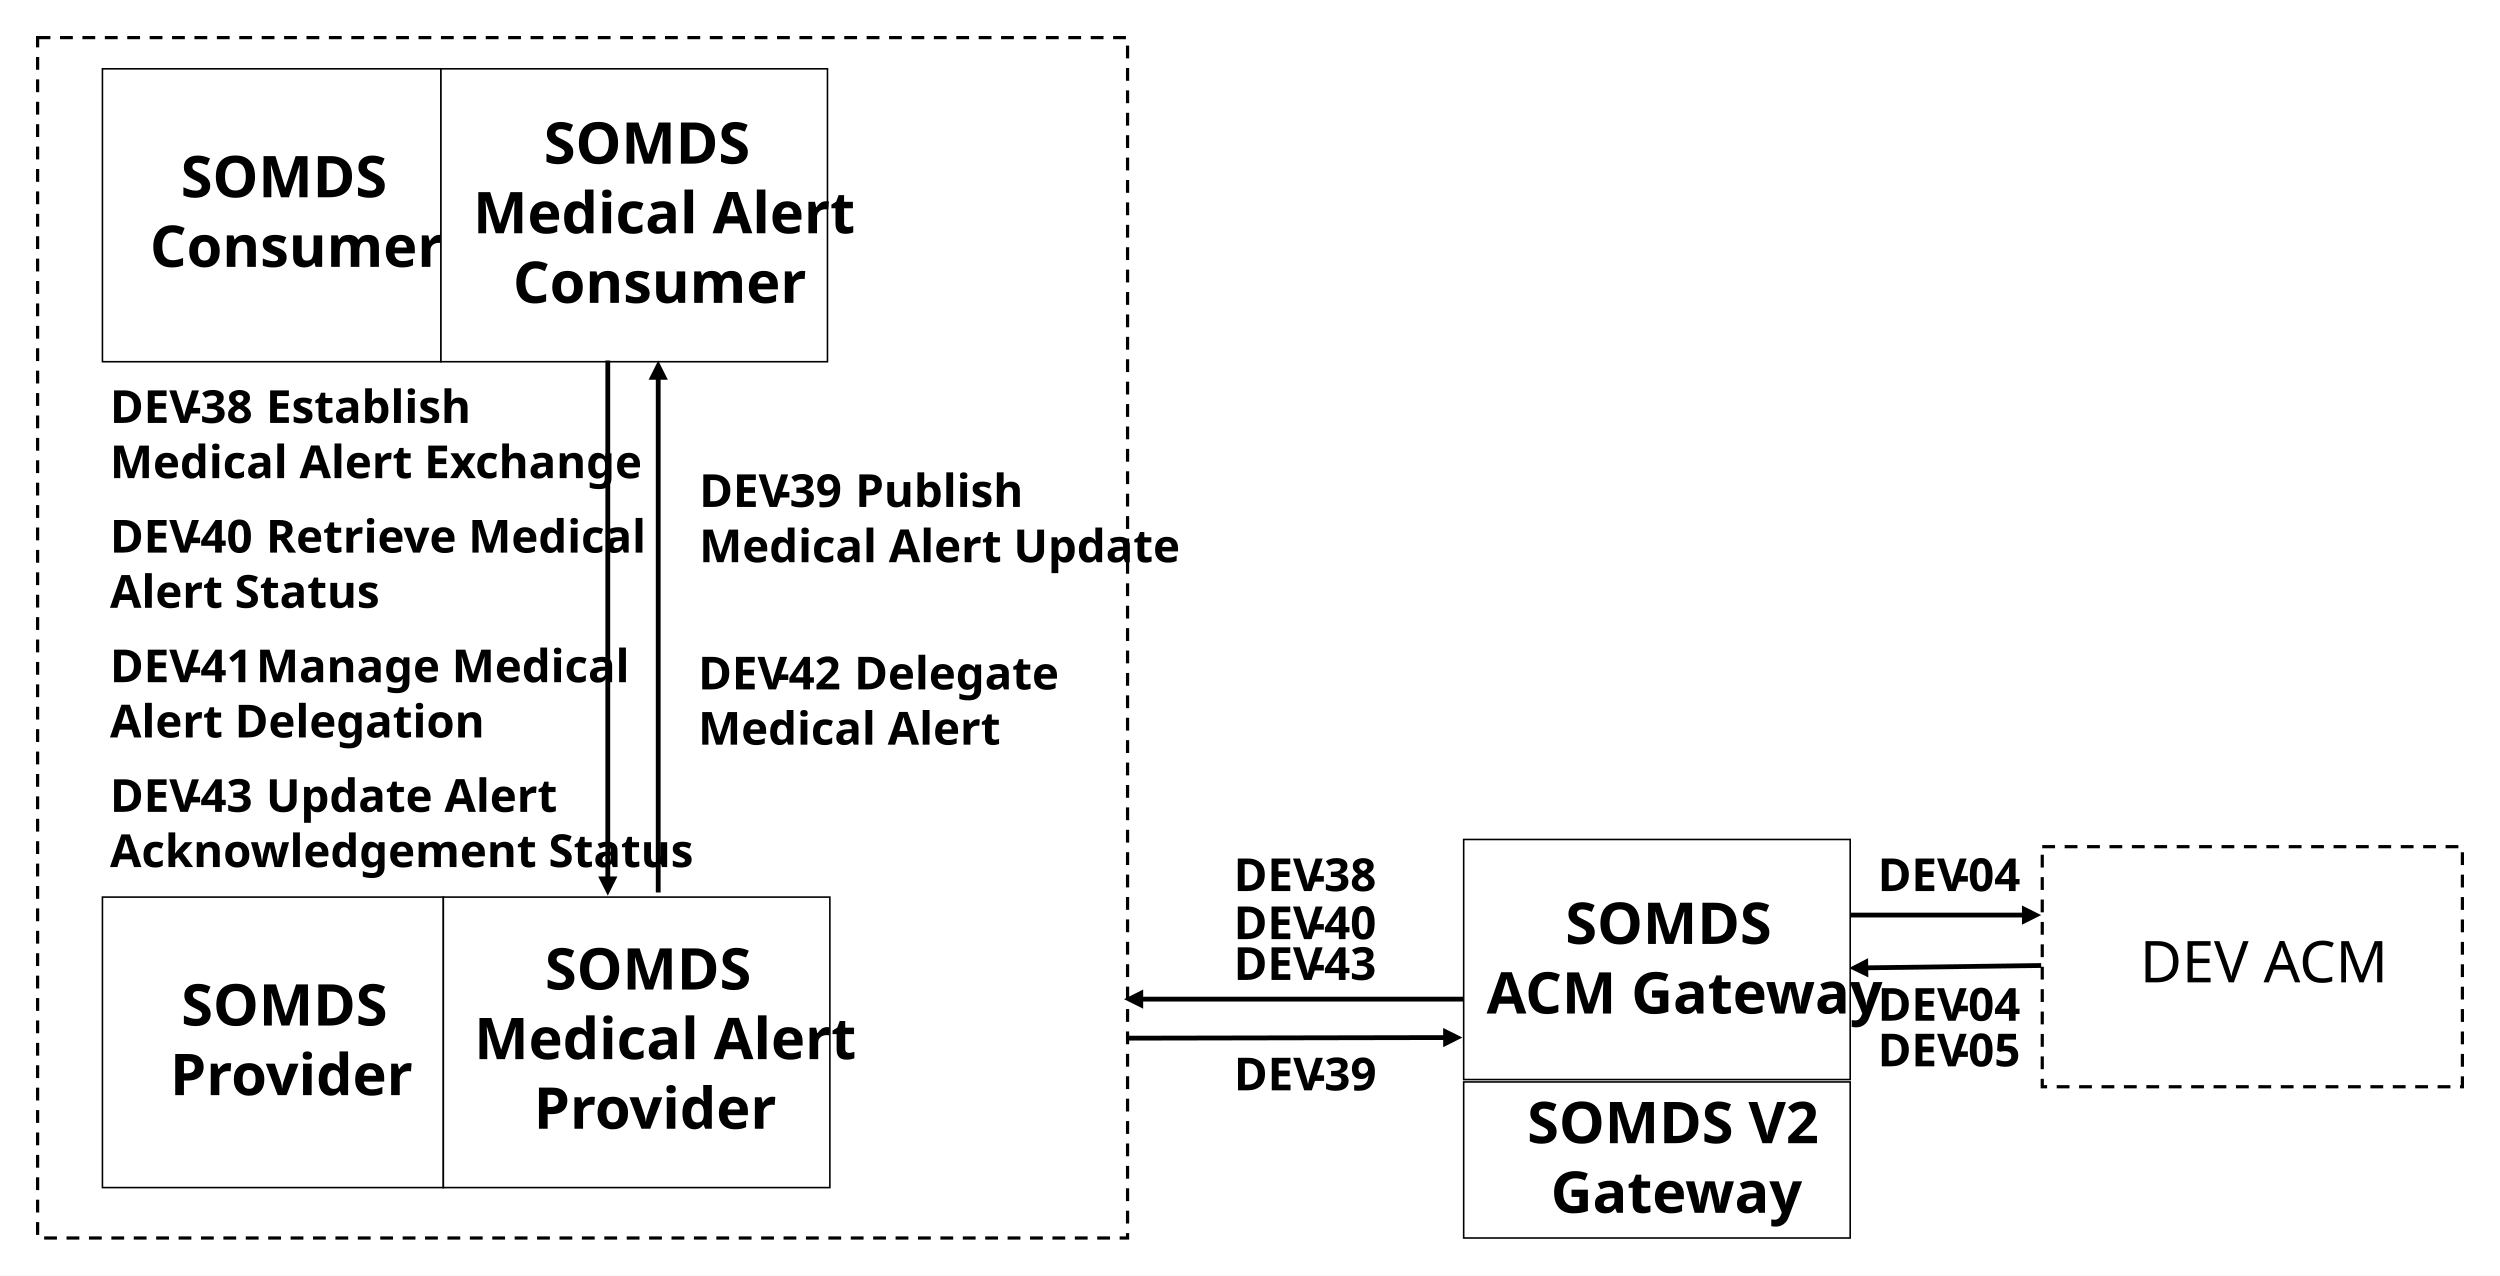
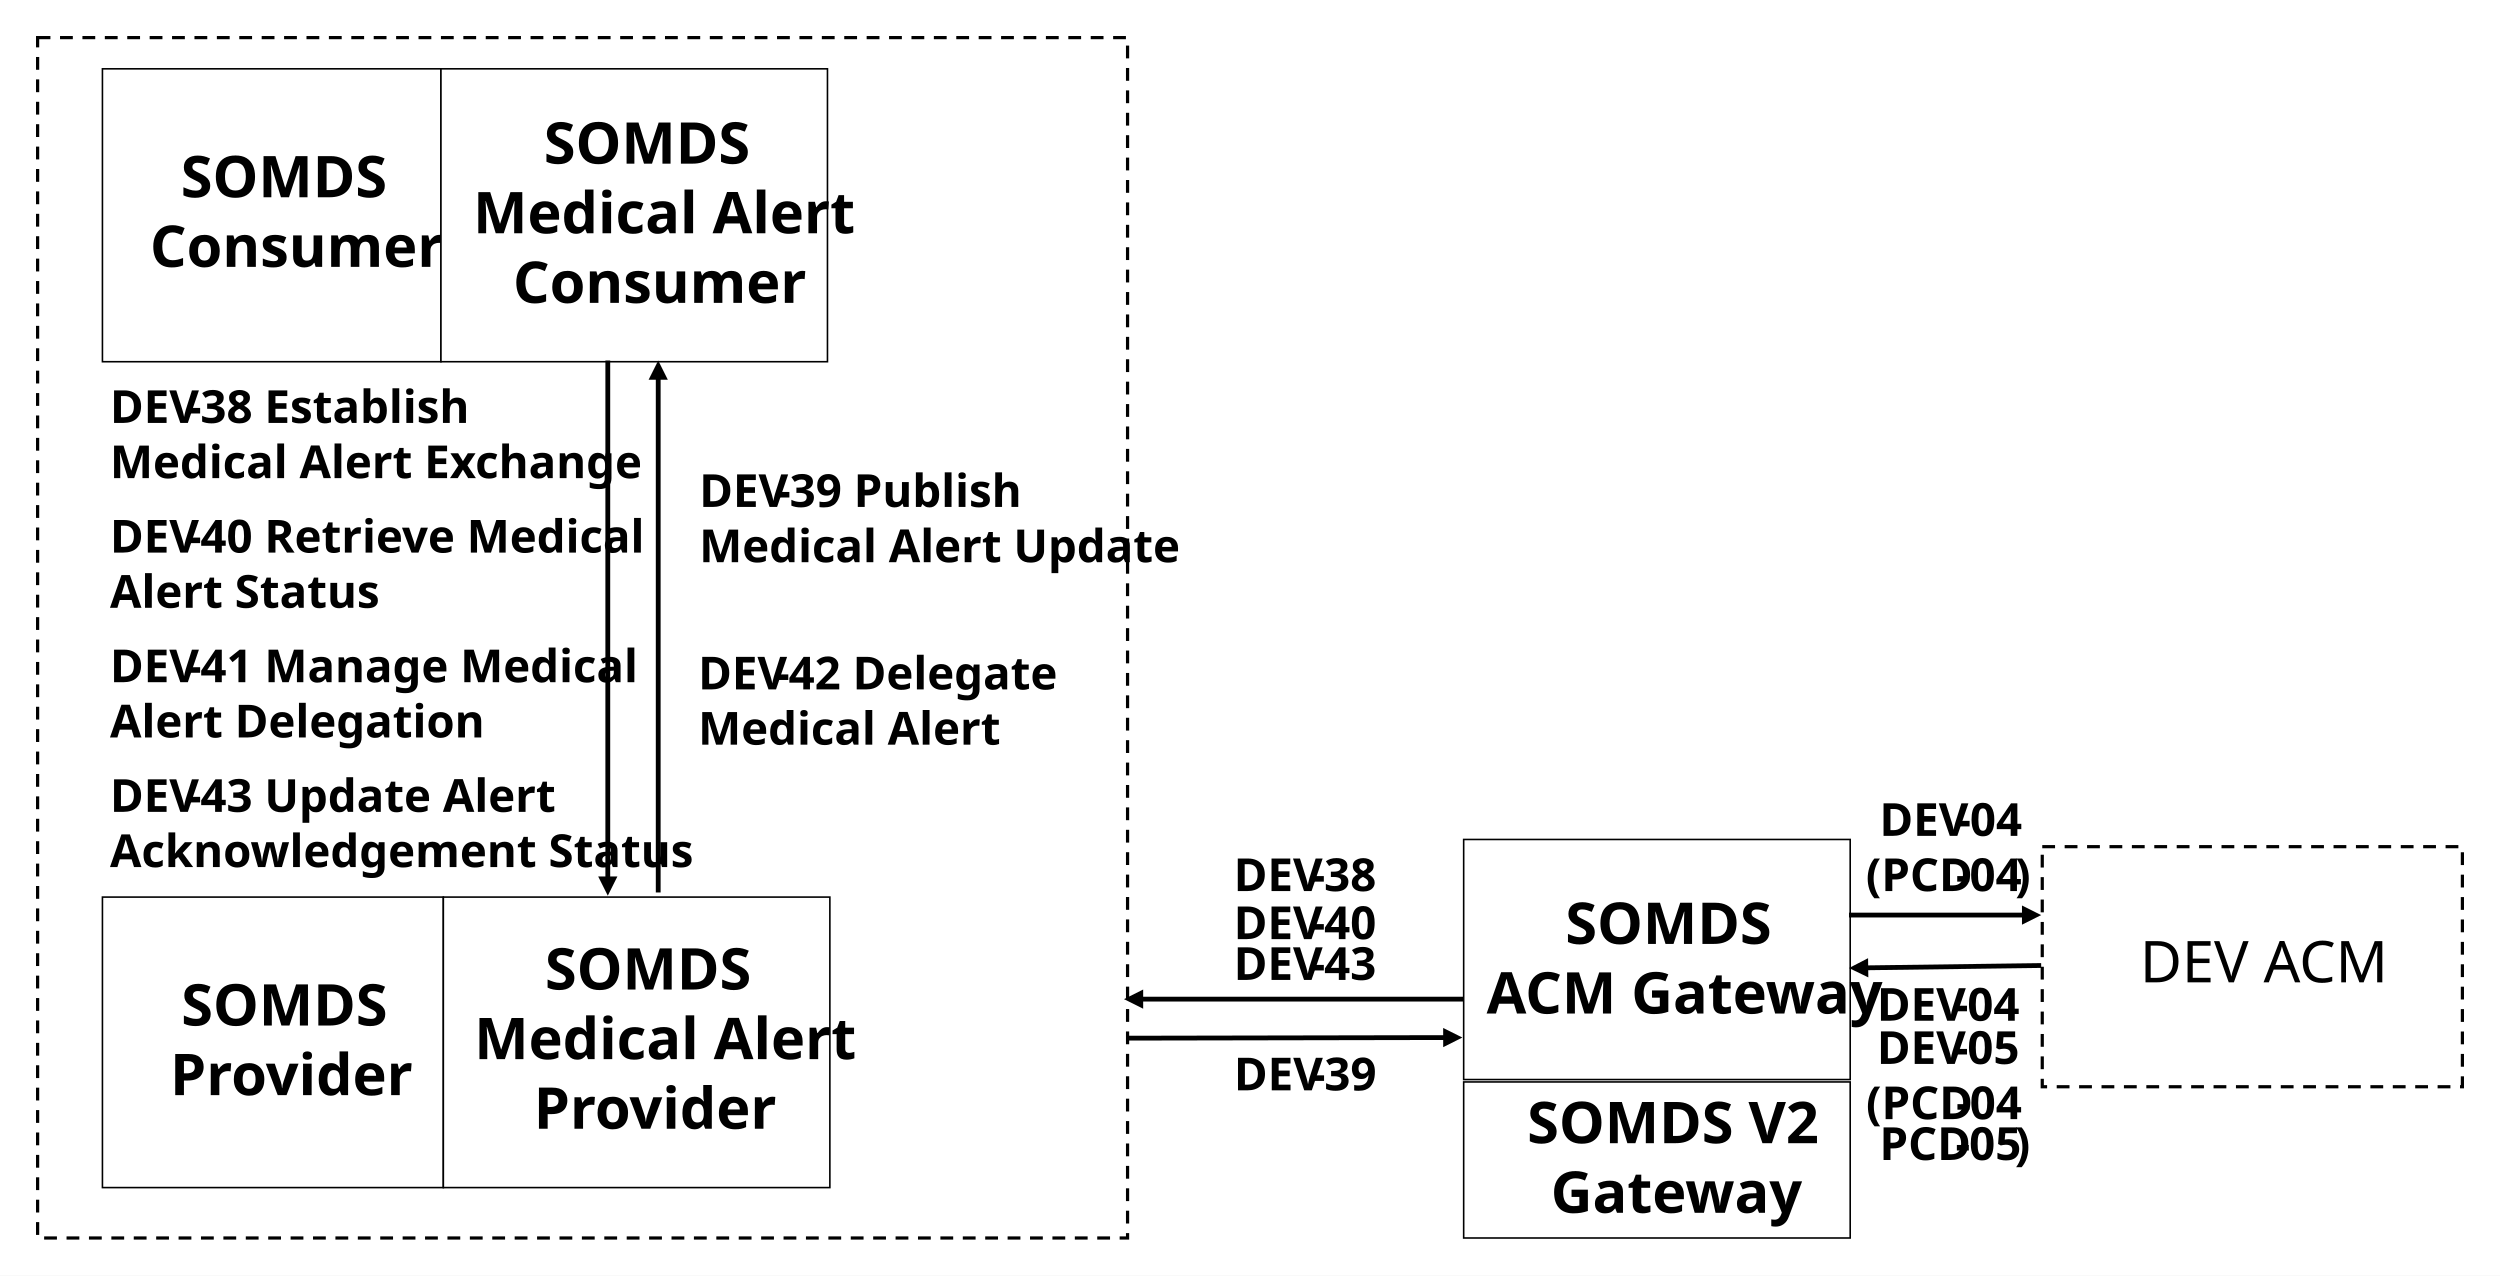
- <svg xmlns="http://www.w3.org/2000/svg" width="1041.333" height="531.333" overflow="hidden" version="1.1" id="svg171">
+ <svg xmlns="http://www.w3.org/2000/svg" width="1041.333" height="531.333" overflow="hidden" version="1.1" id="svg181">
  <defs id="defs5">
    <clipPath id="clip0">
      <rect x="0" y="0" width="1280" height="720" id="rect2" />
    </clipPath>
  </defs>
-   <g clip-path="url(#clip0)" id="g169" transform="translate(-119.8333,-94.83334)">
-     <rect style="fill:#ffffff" id="rect357" width="1106.933" height="598.185" x="78.018" y="55.342" />
+   <g clip-path="url(#clip0)" id="g179" transform="translate(-119.8333,-94.83334)">
+     <rect style="fill:#ffffff" id="rect229" width="1089.51" height="570.309" x="97.764" y="77.41" />
    <rect x="162.5" y="468.5" width="142" height="121" stroke="#000000" stroke-width="0.667" stroke-miterlimit="8" fill="#ffffff" id="rect9" />
    <text font-family="Calibri, Calibri_MSFontService, sans-serif" font-weight="700" font-size="24px" transform="translate(195.317,522)" id="text11">SOMDS</text>
    <text font-family="Calibri, Calibri_MSFontService, sans-serif" font-weight="700" font-size="24px" transform="translate(190.67,551)" id="text13">Provider</text>
    <rect x="304.5" y="468.5" width="161" height="121" stroke="#000000" stroke-width="0.667" stroke-miterlimit="8" fill="#ffffff" id="rect15" />
    <text font-family="Calibri, Calibri_MSFontService, sans-serif" font-weight="700" font-size="24px" transform="translate(346.815,507)" id="text17">SOMDS</text>
    <text font-family="Calibri, Calibri_MSFontService, sans-serif" font-weight="700" font-size="24px" transform="translate(317.389,536)" id="text19">Medical Alert</text>
    <text font-family="Calibri, Calibri_MSFontService, sans-serif" font-weight="700" font-size="24px" transform="translate(342.169,565)" id="text21">Provider</text>
    <rect x="162.5" y="123.5" width="141" height="122" stroke="#000000" stroke-width="0.667" stroke-miterlimit="8" fill="#ffffff" id="rect23" />
    <text font-family="Calibri, Calibri_MSFontService, sans-serif" font-weight="700" font-size="24px" transform="translate(195.123,177)" id="text25">SOMDS</text>
    <text font-family="Calibri, Calibri_MSFontService, sans-serif" font-weight="700" font-size="24px" transform="translate(182.29,206)" id="text27">Consumer</text>
    <rect x="303.5" y="123.5" width="161" height="122" stroke="#000000" stroke-width="0.667" stroke-miterlimit="8" fill="#ffffff" id="rect29" />
    <text font-family="Calibri, Calibri_MSFontService, sans-serif" font-weight="700" font-size="24px" transform="translate(346.341,163)" id="text31">SOMDS</text>
    <text font-family="Calibri, Calibri_MSFontService, sans-serif" font-weight="700" font-size="24px" transform="translate(316.914,192)" id="text33">Medical Alert</text>
    <text font-family="Calibri, Calibri_MSFontService, sans-serif" font-weight="700" font-size="24px" transform="translate(333.507,221)" id="text35">Consumer</text>
    <text font-family="Calibri, Calibri_MSFontService, sans-serif" font-weight="700" font-size="19px" transform="translate(165.643,271)" id="text37">DEV</text>
    <text font-family="Calibri, Calibri_MSFontService, sans-serif" font-weight="700" font-size="19px" transform="translate(197.643,271)" id="text39">-</text>
-     <text font-family="Calibri, Calibri_MSFontService, sans-serif" font-weight="700" font-size="19px" transform="translate(203.309,271)" id="text41">38</text>
-     <text font-family="Calibri, Calibri_MSFontService, sans-serif" font-weight="700" font-size="19px" transform="translate(230.643,271)" id="text43">Establish</text>
-     <text font-family="Calibri, Calibri_MSFontService, sans-serif" font-weight="700" font-size="19px" transform="translate(165.643,294)" id="text45">Medical Alert Exchange</text>
-     <path d="M 1,-4.70969e-7 1,216.25 H -1 L -1,4.70969e-7 Z M 4,214.917 l -4,8 -4,-8 z" transform="matrix(-1,0,0,1,373,245)" id="path47" />
-     <path d="M 1,-4.73805e-7 1,214.916 H -1 L -1,4.73805e-7 Z M 4,213.582 l -4,8 -4,-8 z" transform="matrix(1,0,0,-1,394,466.582)" id="path49" />
-     <text font-family="Calibri, Calibri_MSFontService, sans-serif" font-weight="700" font-size="19px" transform="translate(165.643,379)" id="text51">DEV</text>
-     <text font-family="Calibri, Calibri_MSFontService, sans-serif" font-weight="700" font-size="19px" transform="translate(197.643,379)" id="text53">-</text>
-     <text font-family="Calibri, Calibri_MSFontService, sans-serif" font-weight="700" font-size="19px" transform="translate(203.309,379)" id="text55">41</text>
-     <text font-family="Calibri, Calibri_MSFontService, sans-serif" font-weight="700" font-size="19px" transform="translate(226.476,379)" id="text57">Manage Medical</text>
-     <text font-family="Calibri, Calibri_MSFontService, sans-serif" font-weight="700" font-size="19px" transform="translate(165.643,402)" id="text59">Alert Delegation</text>
-     <text font-family="Calibri, Calibri_MSFontService, sans-serif" font-weight="700" font-size="19px" transform="translate(411.085,306)" id="text61">DEV</text>
-     <text font-family="Calibri, Calibri_MSFontService, sans-serif" font-weight="700" font-size="19px" transform="translate(443.085,306)" id="text63">-</text>
-     <text font-family="Calibri, Calibri_MSFontService, sans-serif" font-weight="700" font-size="19px" transform="translate(448.751,306)" id="text65">39</text>
-     <text font-family="Calibri, Calibri_MSFontService, sans-serif" font-weight="700" font-size="19px" transform="translate(476.085,306)" id="text67">Publish</text>
-     <text font-family="Calibri, Calibri_MSFontService, sans-serif" font-weight="700" font-size="19px" transform="translate(411.085,329)" id="text69">Medical Alert Update</text>
-     <text font-family="Calibri, Calibri_MSFontService, sans-serif" font-weight="700" font-size="19px" transform="translate(633.801,549)" id="text71">DEV</text>
-     <text font-family="Calibri, Calibri_MSFontService, sans-serif" font-weight="700" font-size="19px" transform="translate(665.801,549)" id="text73">-</text>
-     <text font-family="Calibri, Calibri_MSFontService, sans-serif" font-weight="700" font-size="19px" transform="translate(671.468,549)" id="text75">39</text>
-     <path d="M 6.42258e-7,-1 156.798,-1 V 1 L -6.42258e-7,1 Z M 155.465,-4 l 8,4 -8,4 z" transform="matrix(-1,0,0,1,751.465,511)" id="path77" />
-     <path d="M 0.002,-1 133.299,-0.749 133.295,1.251 -0.002,1 Z M 131.971,-3.751 l 7.993,4.015 -8.008,3.985 z" transform="matrix(1,0,0,-1,589,527.264)" id="path79" />
-     <rect x="970.5" y="447.5" width="175" height="100" stroke="#000000" stroke-width="1.333" stroke-miterlimit="8" stroke-dasharray="5.333, 4" fill="none" id="rect81" />
-     <text font-family="Calibri, Calibri_MSFontService, sans-serif" font-weight="400" font-size="24px" transform="translate(1011.18,504)" id="text83">DEV ACM</text>
-     <path d="M 0.013,-1 73.4,-0.032 73.374,1.968 -0.013,1 Z M 72.106,-3.049 l 7.947,4.105 -8.052,3.894 z" transform="matrix(-1,0,0,1,970.053,497)" id="path85" />
-     <path d="m 890,475 h 73.386 v 2 H 890 Z m 72.053,-3 8,4 -8,4 z" id="path87" />
-     <text font-family="Calibri, Calibri_MSFontService, sans-serif" font-weight="700" font-size="19px" transform="translate(901.966,520)" id="text89">DEV</text>
-     <text font-family="Calibri, Calibri_MSFontService, sans-serif" font-weight="700" font-size="19px" transform="translate(933.966,520)" id="text91">-</text>
-     <text font-family="Calibri, Calibri_MSFontService, sans-serif" font-weight="700" font-size="19px" transform="translate(939.633,520)" id="text93">04</text>
-     <text font-family="Calibri, Calibri_MSFontService, sans-serif" font-weight="700" font-size="19px" transform="translate(901.966,466)" id="text95">DEV</text>
-     <text font-family="Calibri, Calibri_MSFontService, sans-serif" font-weight="700" font-size="19px" transform="translate(933.966,466)" id="text97">-</text>
-     <text font-family="Calibri, Calibri_MSFontService, sans-serif" font-weight="700" font-size="19px" transform="translate(939.632,466)" id="text99">04</text>
-     <rect x="729.5" y="444.5" width="161" height="100" stroke="#000000" stroke-width="0.667" stroke-miterlimit="8" fill="#ffffff" id="rect101" />
-     <text font-family="Calibri, Calibri_MSFontService, sans-serif" font-weight="700" font-size="24px" transform="translate(771.837,488)" id="text103">SOMDS</text>
-     <text font-family="Calibri, Calibri_MSFontService, sans-serif" font-weight="700" font-size="24px" transform="translate(739.057,517)" id="text105">ACM Gateway</text>
-     <rect x="729.5" y="545.5" width="161" height="65" stroke="#000000" stroke-width="0.667" stroke-miterlimit="8" fill="#ffffff" id="rect107" />
-     <text font-family="Calibri, Calibri_MSFontService, sans-serif" font-weight="700" font-size="24px" transform="translate(755.948,571)" id="text109">SOMDS V2</text>
-     <text font-family="Calibri, Calibri_MSFontService, sans-serif" font-weight="700" font-size="24px" transform="translate(765.781,600)" id="text111">Gateway</text>
-     <text font-family="Calibri, Calibri_MSFontService, sans-serif" font-weight="700" font-size="19px" transform="translate(901.966,539)" id="text113">DEV</text>
-     <text font-family="Calibri, Calibri_MSFontService, sans-serif" font-weight="700" font-size="19px" transform="translate(933.966,539)" id="text115">-</text>
-     <text font-family="Calibri, Calibri_MSFontService, sans-serif" font-weight="700" font-size="19px" transform="translate(939.632,539)" id="text117">05</text>
-     <text font-family="Calibri, Calibri_MSFontService, sans-serif" font-weight="700" font-size="19px" transform="translate(410.638,382)" id="text119">DEV</text>
-     <text font-family="Calibri, Calibri_MSFontService, sans-serif" font-weight="700" font-size="19px" transform="translate(442.638,382)" id="text121">-</text>
-     <text font-family="Calibri, Calibri_MSFontService, sans-serif" font-weight="700" font-size="19px" transform="translate(448.305,382)" id="text123">42</text>
-     <text font-family="Calibri, Calibri_MSFontService, sans-serif" font-weight="700" font-size="19px" transform="translate(475.638,382)" id="text125">Delegate</text>
-     <text font-family="Calibri, Calibri_MSFontService, sans-serif" font-weight="700" font-size="19px" transform="translate(410.638,405)" id="text127">Medical Alert</text>
-     <text font-family="Calibri, Calibri_MSFontService, sans-serif" font-weight="700" font-size="19px" transform="translate(165.643,325)" id="text129">DEV</text>
-     <text font-family="Calibri, Calibri_MSFontService, sans-serif" font-weight="700" font-size="19px" transform="translate(197.643,325)" id="text131">-</text>
-     <text font-family="Calibri, Calibri_MSFontService, sans-serif" font-weight="700" font-size="19px" transform="translate(203.309,325)" id="text133">40</text>
-     <text font-family="Calibri, Calibri_MSFontService, sans-serif" font-weight="700" font-size="19px" transform="translate(230.643,325)" id="text135">Retrieve Medical</text>
-     <text font-family="Calibri, Calibri_MSFontService, sans-serif" font-weight="700" font-size="19px" transform="translate(165.643,348)" id="text137">Alert Status</text>
-     <text font-family="Calibri, Calibri_MSFontService, sans-serif" font-weight="700" font-size="19px" transform="translate(633.707,466)" id="text139">DEV</text>
-     <text font-family="Calibri, Calibri_MSFontService, sans-serif" font-weight="700" font-size="19px" transform="translate(665.707,466)" id="text141">-</text>
-     <text font-family="Calibri, Calibri_MSFontService, sans-serif" font-weight="700" font-size="19px" transform="translate(671.374,466)" id="text143">38</text>
-     <text font-family="Calibri, Calibri_MSFontService, sans-serif" font-weight="700" font-size="19px" transform="translate(165.642,433)" id="text145">DEV</text>
-     <text font-family="Calibri, Calibri_MSFontService, sans-serif" font-weight="700" font-size="19px" transform="translate(197.642,433)" id="text147">-</text>
-     <text font-family="Calibri, Calibri_MSFontService, sans-serif" font-weight="700" font-size="19px" transform="translate(203.309,433)" id="text149">43</text>
-     <text font-family="Calibri, Calibri_MSFontService, sans-serif" font-weight="700" font-size="19px" transform="translate(230.642,433)" id="text151">Update Alert</text>
-     <text font-family="Calibri, Calibri_MSFontService, sans-serif" font-weight="700" font-size="19px" transform="translate(165.642,456)" id="text153">Acknowledgement Status</text>
-     <text font-family="Calibri, Calibri_MSFontService, sans-serif" font-weight="700" font-size="19px" transform="translate(633.707,486)" id="text155">DEV</text>
-     <text font-family="Calibri, Calibri_MSFontService, sans-serif" font-weight="700" font-size="19px" transform="translate(665.707,486)" id="text157">-</text>
-     <text font-family="Calibri, Calibri_MSFontService, sans-serif" font-weight="700" font-size="19px" transform="translate(671.374,486)" id="text159">40</text>
-     <text font-family="Calibri, Calibri_MSFontService, sans-serif" font-weight="700" font-size="19px" transform="translate(633.707,503)" id="text161">DEV</text>
-     <text font-family="Calibri, Calibri_MSFontService, sans-serif" font-weight="700" font-size="19px" transform="translate(665.707,503)" id="text163">-</text>
-     <text font-family="Calibri, Calibri_MSFontService, sans-serif" font-weight="700" font-size="19px" transform="translate(671.374,503)" id="text165">43</text>
-     <rect x="135.5" y="110.5" width="454" height="500" stroke="#000000" stroke-width="1.333" stroke-miterlimit="8" stroke-dasharray="5.333, 4" fill="none" id="rect167" />
+     <text font-family="Calibri, Calibri_MSFontService, sans-serif" font-weight="700" font-size="19px" transform="translate(203.309,271)" id="text41">38 Establish</text>
+     <text font-family="Calibri, Calibri_MSFontService, sans-serif" font-weight="700" font-size="19px" transform="translate(165.643,294)" id="text43">Medical Alert Exchange</text>
+     <path d="M 1,-4.70969e-7 1,216.25 H -1 L -1,4.70969e-7 Z M 4,214.917 l -4,8 -4,-8 z" transform="matrix(-1,0,0,1,373,245)" id="path45" />
+     <path d="M 1,-4.73805e-7 1,214.916 H -1 L -1,4.73805e-7 Z M 4,213.582 l -4,8 -4,-8 z" transform="matrix(1,0,0,-1,394,466.582)" id="path47" />
+     <text font-family="Calibri, Calibri_MSFontService, sans-serif" font-weight="700" font-size="19px" transform="translate(165.643,379)" id="text49">DEV</text>
+     <text font-family="Calibri, Calibri_MSFontService, sans-serif" font-weight="700" font-size="19px" transform="translate(197.643,379)" id="text51">-</text>
+     <text font-family="Calibri, Calibri_MSFontService, sans-serif" font-weight="700" font-size="19px" transform="translate(203.309,379)" id="text53">41 Manage Medical</text>
+     <text font-family="Calibri, Calibri_MSFontService, sans-serif" font-weight="700" font-size="19px" transform="translate(165.643,402)" id="text55">Alert Delegation</text>
+     <text font-family="Calibri, Calibri_MSFontService, sans-serif" font-weight="700" font-size="19px" transform="translate(411.085,306)" id="text57">DEV</text>
+     <text font-family="Calibri, Calibri_MSFontService, sans-serif" font-weight="700" font-size="19px" transform="translate(443.085,306)" id="text59">-</text>
+     <text font-family="Calibri, Calibri_MSFontService, sans-serif" font-weight="700" font-size="19px" transform="translate(448.751,306)" id="text61">39 Publish</text>
+     <text font-family="Calibri, Calibri_MSFontService, sans-serif" font-weight="700" font-size="19px" transform="translate(411.085,329)" id="text63">Medical Alert Update</text>
+     <text font-family="Calibri, Calibri_MSFontService, sans-serif" font-weight="700" font-size="19px" transform="translate(633.801,549)" id="text65">DEV</text>
+     <text font-family="Calibri, Calibri_MSFontService, sans-serif" font-weight="700" font-size="19px" transform="translate(665.801,549)" id="text67">-</text>
+     <text font-family="Calibri, Calibri_MSFontService, sans-serif" font-weight="700" font-size="19px" transform="translate(671.468,549)" id="text69">39</text>
+     <path d="M 6.42258e-7,-1 156.798,-1 V 1 L -6.42258e-7,1 Z M 155.465,-4 l 8,4 -8,4 z" transform="matrix(-1,0,0,1,751.465,511)" id="path71" />
+     <path d="M 0.002,-1 133.299,-0.749 133.295,1.251 -0.002,1 Z M 131.971,-3.751 l 7.993,4.015 -8.008,3.985 z" transform="matrix(1,0,0,-1,589,527.264)" id="path73" />
+     <rect x="970.5" y="447.5" width="175" height="100" stroke="#000000" stroke-width="1.333" stroke-miterlimit="8" stroke-dasharray="5.333, 4" fill="none" id="rect75" />
+     <text font-family="Calibri, Calibri_MSFontService, sans-serif" font-weight="400" font-size="24px" transform="translate(1011.18,504)" id="text77">DEV ACM</text>
+     <rect x="729.5" y="444.5" width="161" height="100" stroke="#000000" stroke-width="0.667" stroke-miterlimit="8" fill="#ffffff" id="rect79" />
+     <text font-family="Calibri, Calibri_MSFontService, sans-serif" font-weight="700" font-size="24px" transform="translate(771.837,488)" id="text81">SOMDS</text>
+     <text font-family="Calibri, Calibri_MSFontService, sans-serif" font-weight="700" font-size="24px" transform="translate(739.057,517)" id="text83">ACM Gateway</text>
+     <rect x="729.5" y="545.5" width="161" height="65" stroke="#000000" stroke-width="0.667" stroke-miterlimit="8" fill="#ffffff" id="rect85" />
+     <text font-family="Calibri, Calibri_MSFontService, sans-serif" font-weight="700" font-size="24px" transform="translate(755.948,571)" id="text87">SOMDS V2</text>
+     <text font-family="Calibri, Calibri_MSFontService, sans-serif" font-weight="700" font-size="24px" transform="translate(765.781,600)" id="text89">Gateway</text>
+     <text font-family="Calibri, Calibri_MSFontService, sans-serif" font-weight="700" font-size="19px" transform="translate(410.638,382)" id="text91">DEV</text>
+     <text font-family="Calibri, Calibri_MSFontService, sans-serif" font-weight="700" font-size="19px" transform="translate(442.638,382)" id="text93">-</text>
+     <text font-family="Calibri, Calibri_MSFontService, sans-serif" font-weight="700" font-size="19px" transform="translate(448.305,382)" id="text95">42 Delegate</text>
+     <text font-family="Calibri, Calibri_MSFontService, sans-serif" font-weight="700" font-size="19px" transform="translate(410.638,405)" id="text97">Medical Alert</text>
+     <text font-family="Calibri, Calibri_MSFontService, sans-serif" font-weight="700" font-size="19px" transform="translate(165.643,325)" id="text99">DEV</text>
+     <text font-family="Calibri, Calibri_MSFontService, sans-serif" font-weight="700" font-size="19px" transform="translate(197.643,325)" id="text101">-</text>
+     <text font-family="Calibri, Calibri_MSFontService, sans-serif" font-weight="700" font-size="19px" transform="translate(203.309,325)" id="text103">40 Retrieve Medical</text>
+     <text font-family="Calibri, Calibri_MSFontService, sans-serif" font-weight="700" font-size="19px" transform="translate(165.643,348)" id="text105">Alert Status</text>
+     <text font-family="Calibri, Calibri_MSFontService, sans-serif" font-weight="700" font-size="19px" transform="translate(633.707,466)" id="text107">DEV</text>
+     <text font-family="Calibri, Calibri_MSFontService, sans-serif" font-weight="700" font-size="19px" transform="translate(665.707,466)" id="text109">-</text>
+     <text font-family="Calibri, Calibri_MSFontService, sans-serif" font-weight="700" font-size="19px" transform="translate(671.374,466)" id="text111">38</text>
+     <text font-family="Calibri, Calibri_MSFontService, sans-serif" font-weight="700" font-size="19px" transform="translate(165.642,433)" id="text113">DEV</text>
+     <text font-family="Calibri, Calibri_MSFontService, sans-serif" font-weight="700" font-size="19px" transform="translate(197.642,433)" id="text115">-</text>
+     <text font-family="Calibri, Calibri_MSFontService, sans-serif" font-weight="700" font-size="19px" transform="translate(203.309,433)" id="text117">43 Update Alert</text>
+     <text font-family="Calibri, Calibri_MSFontService, sans-serif" font-weight="700" font-size="19px" transform="translate(165.642,456)" id="text119">Acknowledgement Status</text>
+     <text font-family="Calibri, Calibri_MSFontService, sans-serif" font-weight="700" font-size="19px" transform="translate(633.707,486)" id="text121">DEV</text>
+     <text font-family="Calibri, Calibri_MSFontService, sans-serif" font-weight="700" font-size="19px" transform="translate(665.707,486)" id="text123">-</text>
+     <text font-family="Calibri, Calibri_MSFontService, sans-serif" font-weight="700" font-size="19px" transform="translate(671.374,486)" id="text125">40</text>
+     <text font-family="Calibri, Calibri_MSFontService, sans-serif" font-weight="700" font-size="19px" transform="translate(633.707,503)" id="text127">DEV</text>
+     <text font-family="Calibri, Calibri_MSFontService, sans-serif" font-weight="700" font-size="19px" transform="translate(665.707,503)" id="text129">-</text>
+     <text font-family="Calibri, Calibri_MSFontService, sans-serif" font-weight="700" font-size="19px" transform="translate(671.374,503)" id="text131">43</text>
+     <rect x="135.5" y="110.5" width="454" height="500" stroke="#000000" stroke-width="1.333" stroke-miterlimit="8" stroke-dasharray="5.333, 4" fill="none" id="rect133" />
+     <path d="m 890,475 h 73.386 v 2 H 890 Z m 72.053,-3 8,4 -8,4 z" id="path135" />
+     <text font-family="Calibri, Calibri_MSFontService, sans-serif" font-weight="700" font-size="19px" transform="translate(902.69,443)" id="text137">DEV</text>
+     <text font-family="Calibri, Calibri_MSFontService, sans-serif" font-weight="700" font-size="19px" transform="translate(934.69,443)" id="text139">-</text>
+     <text font-family="Calibri, Calibri_MSFontService, sans-serif" font-weight="700" font-size="19px" transform="translate(940.356,443)" id="text141">04</text>
+     <text font-family="Calibri, Calibri_MSFontService, sans-serif" font-weight="700" font-size="19px" transform="translate(897.023,466)" id="text143">(PCD</text>
+     <text font-family="Calibri, Calibri_MSFontService, sans-serif" font-weight="700" font-size="19px" transform="translate(934.523,466)" id="text145">-</text>
+     <text font-family="Calibri, Calibri_MSFontService, sans-serif" font-weight="700" font-size="19px" transform="translate(940.19,466)" id="text147">04</text>
+     <text font-family="Calibri, Calibri_MSFontService, sans-serif" font-weight="700" font-size="19px" transform="translate(959.19,466)" id="text149">)</text>
+     <path d="M 0.013,-1 73.4,-0.032 73.374,1.968 -0.013,1 Z M 72.106,-3.049 l 7.947,4.105 -8.052,3.894 z" transform="matrix(-1,0,0,1,970.053,497)" id="path151" />
+     <text font-family="Calibri, Calibri_MSFontService, sans-serif" font-weight="700" font-size="19px" transform="translate(901.611,520)" id="text153">DEV</text>
+     <text font-family="Calibri, Calibri_MSFontService, sans-serif" font-weight="700" font-size="19px" transform="translate(933.611,520)" id="text155">-</text>
+     <text font-family="Calibri, Calibri_MSFontService, sans-serif" font-weight="700" font-size="19px" transform="translate(939.278,520)" id="text157">04</text>
+     <text font-family="Calibri, Calibri_MSFontService, sans-serif" font-weight="700" font-size="19px" transform="translate(901.611,538)" id="text159">DEV</text>
+     <text font-family="Calibri, Calibri_MSFontService, sans-serif" font-weight="700" font-size="19px" transform="translate(933.611,538)" id="text161">-</text>
+     <text font-family="Calibri, Calibri_MSFontService, sans-serif" font-weight="700" font-size="19px" transform="translate(939.278,538)" id="text163">05</text>
+     <text font-family="Calibri, Calibri_MSFontService, sans-serif" font-weight="700" font-size="19px" transform="translate(897.112,561)" id="text165">(PCD</text>
+     <text font-family="Calibri, Calibri_MSFontService, sans-serif" font-weight="700" font-size="19px" transform="translate(934.612,561)" id="text167">-</text>
+     <text font-family="Calibri, Calibri_MSFontService, sans-serif" font-weight="700" font-size="19px" transform="translate(940.279,561)" id="text169">04</text>
+     <text font-family="Calibri, Calibri_MSFontService, sans-serif" font-weight="700" font-size="19px" transform="translate(902.7,578)" id="text171">PCD</text>
+     <text font-family="Calibri, Calibri_MSFontService, sans-serif" font-weight="700" font-size="19px" transform="translate(934.367,578)" id="text173">-</text>
+     <text font-family="Calibri, Calibri_MSFontService, sans-serif" font-weight="700" font-size="19px" transform="translate(940.033,578)" id="text175">05</text>
+     <text font-family="Calibri, Calibri_MSFontService, sans-serif" font-weight="700" font-size="19px" transform="translate(959.033,578)" id="text177">)</text>
  </g>
</svg>
